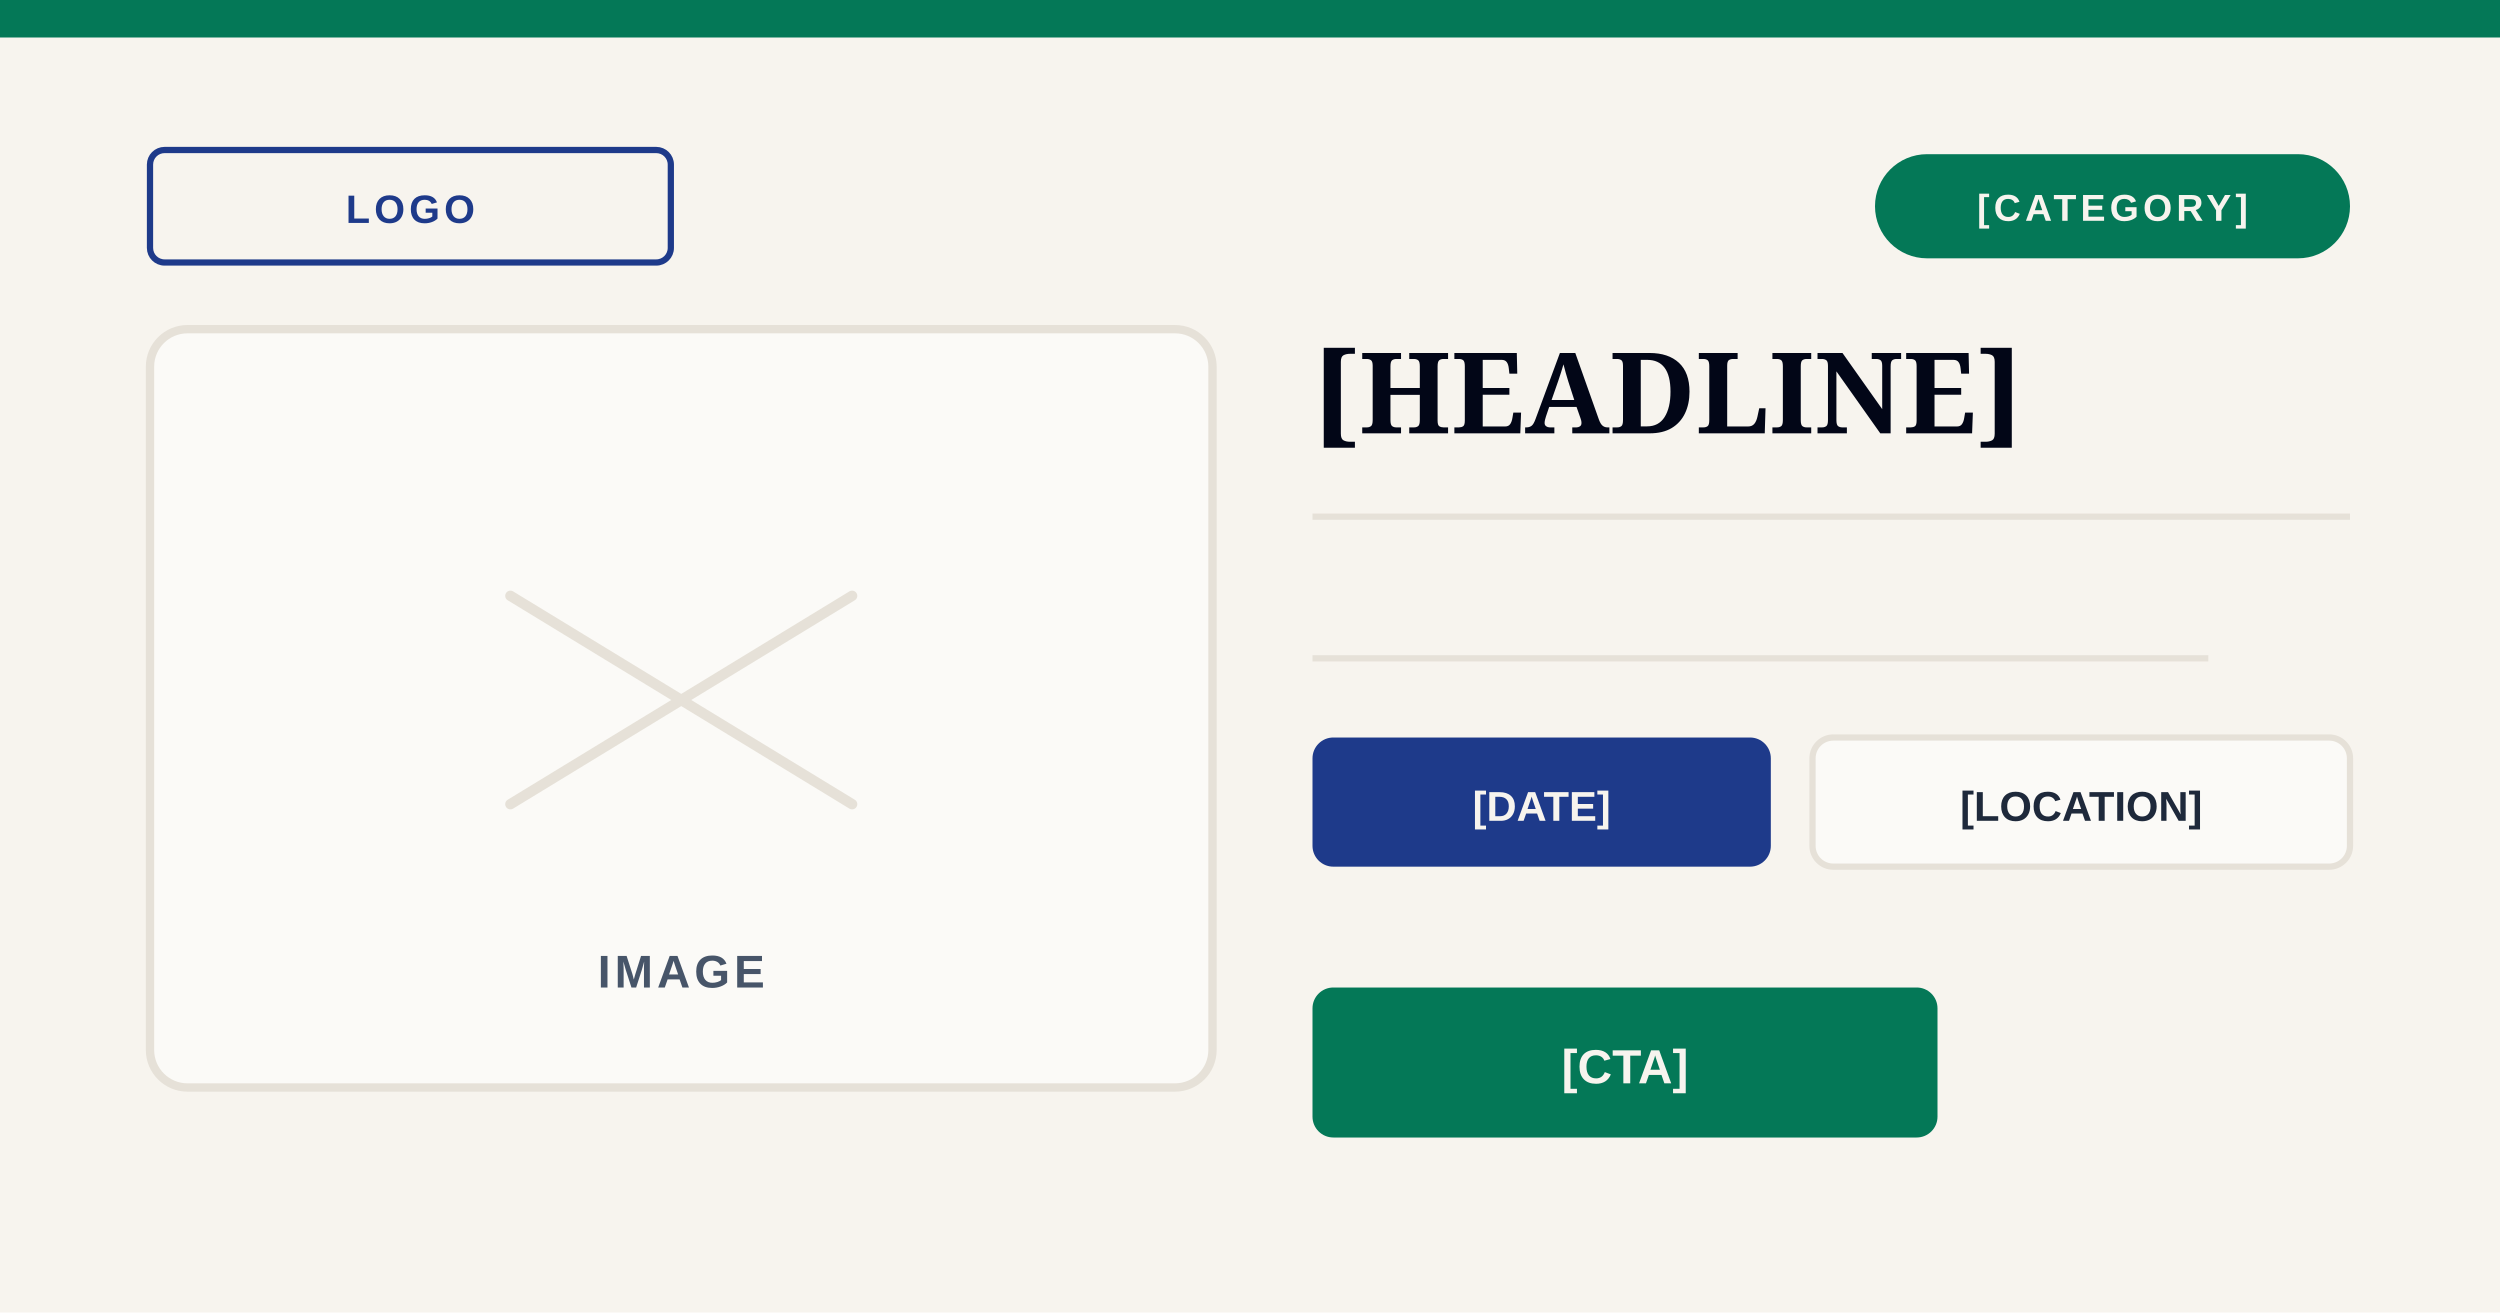
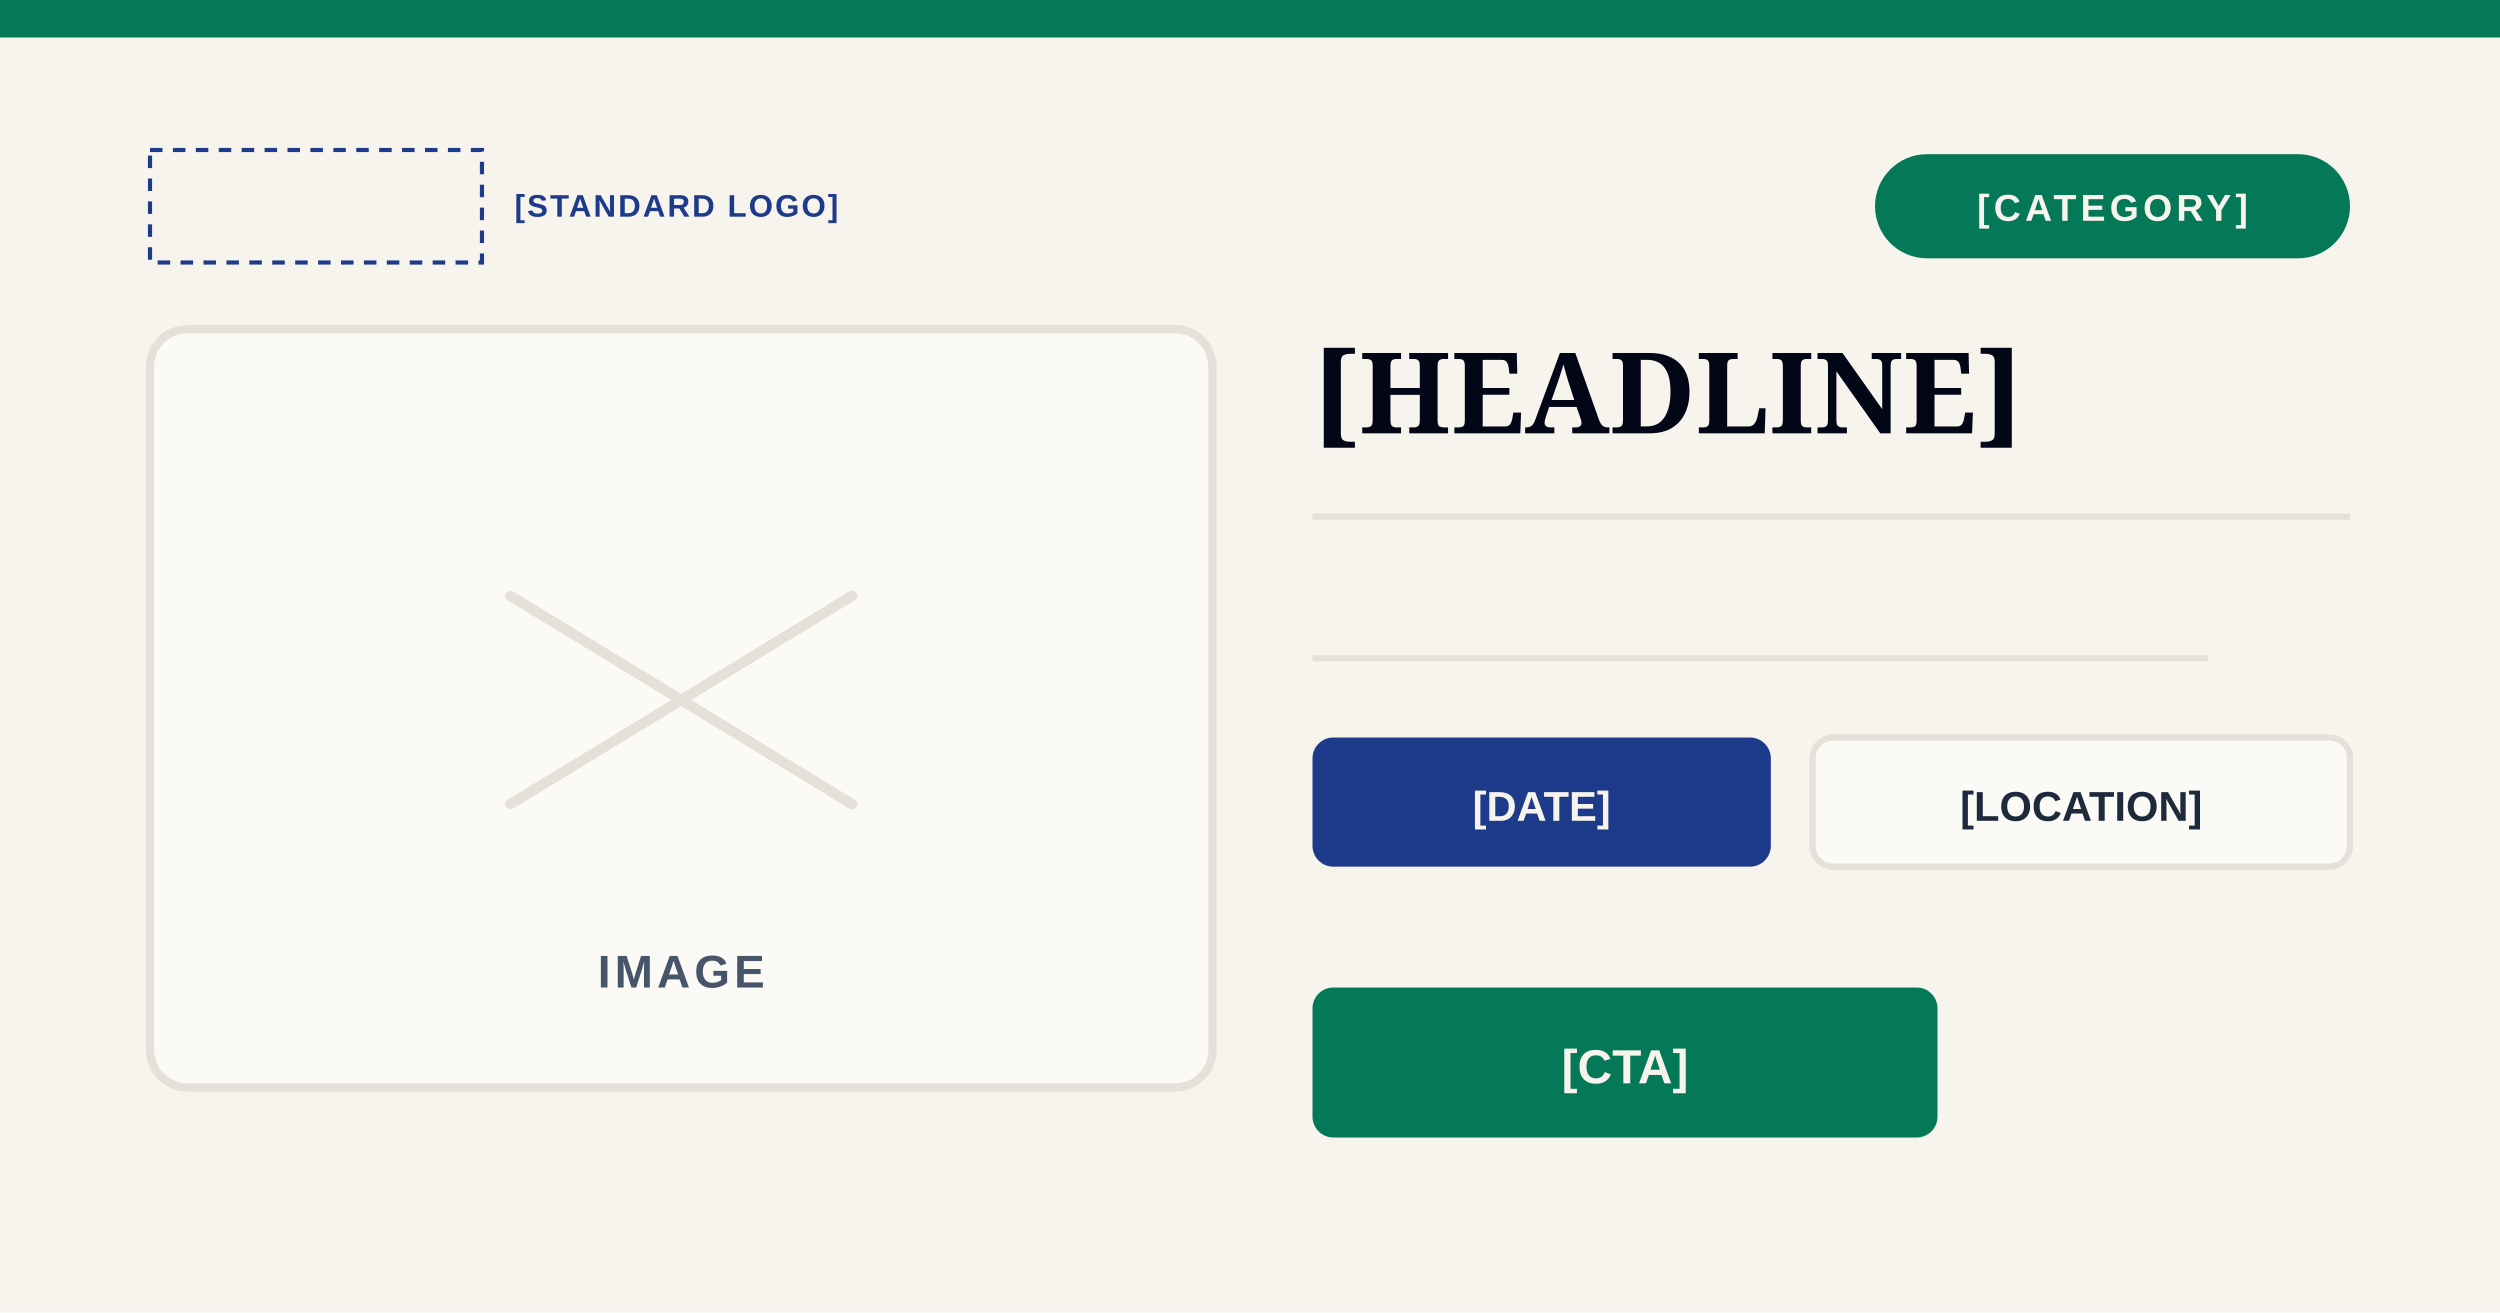
<svg xmlns="http://www.w3.org/2000/svg" width="1200" height="630" viewBox="0 0 1200 630" role="img" aria-labelledby="event-facebook-title event-facebook-description">
  <style>.interface{font-family:'Public Sans',Arial,sans-serif}.headline{font-family:'Playfair Display',Georgia,serif}</style>
  <rect width="1200" height="630" fill="#F7F4EE" />
  <rect width="1200" height="18" fill="#047857" />
-   <g data-placeholder="logo" class="interface" fill="none" stroke="#1E3A8A" stroke-width="3">
-     <rect x="72" y="72" width="250" height="54" rx="7" />
-     <text x="197" y="107" fill="#1E3A8A" stroke="none" text-anchor="middle" font-size="19" font-weight="700" letter-spacing="2">LOGO</text>
+   <g data-placeholder="logo" data-logo-source="frontend/public/cheshire-today-email-logo.png" data-logo-variant="standard" class="interface" fill="none" stroke="#1E3A8A" stroke-width="2" stroke-dasharray="6 5">
+     <rect x="72" y="72" width="159.34" height="54" />
+     <text x="247" y="104" fill="#1E3A8A" stroke="none" font-size="15" font-weight="700" letter-spacing="1">[STANDARD LOGO]</text>
  </g>
  <g data-placeholder="category" class="interface">
    <rect x="900" y="74" width="228" height="50" rx="25" fill="#047857" />
    <text x="1014" y="106" fill="#F7F4EE" text-anchor="middle" font-size="18" font-weight="700" letter-spacing="2">[CATEGORY]</text>
  </g>
  <g data-placeholder="image">
    <rect x="72" y="158" width="510" height="364" rx="18" fill="#FBFAF7" stroke="#E6E1D8" stroke-width="4" />
    <path d="M245 286L409 386M409 286L245 386" fill="none" stroke="#E6E1D8" stroke-width="5" stroke-linecap="round" />
    <text class="interface" x="327" y="474" fill="#475569" text-anchor="middle" font-size="22" font-weight="600" letter-spacing="2">IMAGE</text>
  </g>
  <g data-placeholder="headline" class="headline" fill="#020617">
    <text x="630" y="208" font-size="54" font-weight="700">[HEADLINE]</text>
    <path d="M630 248H1128M630 316H1060" stroke="#E6E1D8" stroke-width="3" />
  </g>
  <g data-placeholder="event-date" class="interface">
    <rect x="630" y="354" width="220" height="62" rx="10" fill="#1E3A8A" />
    <text x="740" y="394" fill="#F7F4EE" text-anchor="middle" font-size="20" font-weight="700">[DATE]</text>
  </g>
  <g data-placeholder="event-location" class="interface">
    <rect x="870" y="354" width="258" height="62" rx="10" fill="#FBFAF7" stroke="#E6E1D8" stroke-width="3" />
    <text x="999" y="394" fill="#1E293B" text-anchor="middle" font-size="20" font-weight="700">[LOCATION]</text>
  </g>
  <g data-placeholder="cta" class="interface">
    <rect x="630" y="474" width="300" height="72" rx="10" fill="#047857" />
    <text x="780" y="520" fill="#F7F4EE" text-anchor="middle" font-size="23" font-weight="700">[CTA]</text>
  </g>
  <g id="editor-guides" data-export="hide" display="none" fill="none" stroke="#059669" stroke-width="2" stroke-dasharray="10 8">
    <rect x="72" y="72" width="1056" height="486" />
    <path d="M600 72V558M72 144H1128M72 450H1128" />
  </g>
</svg>
